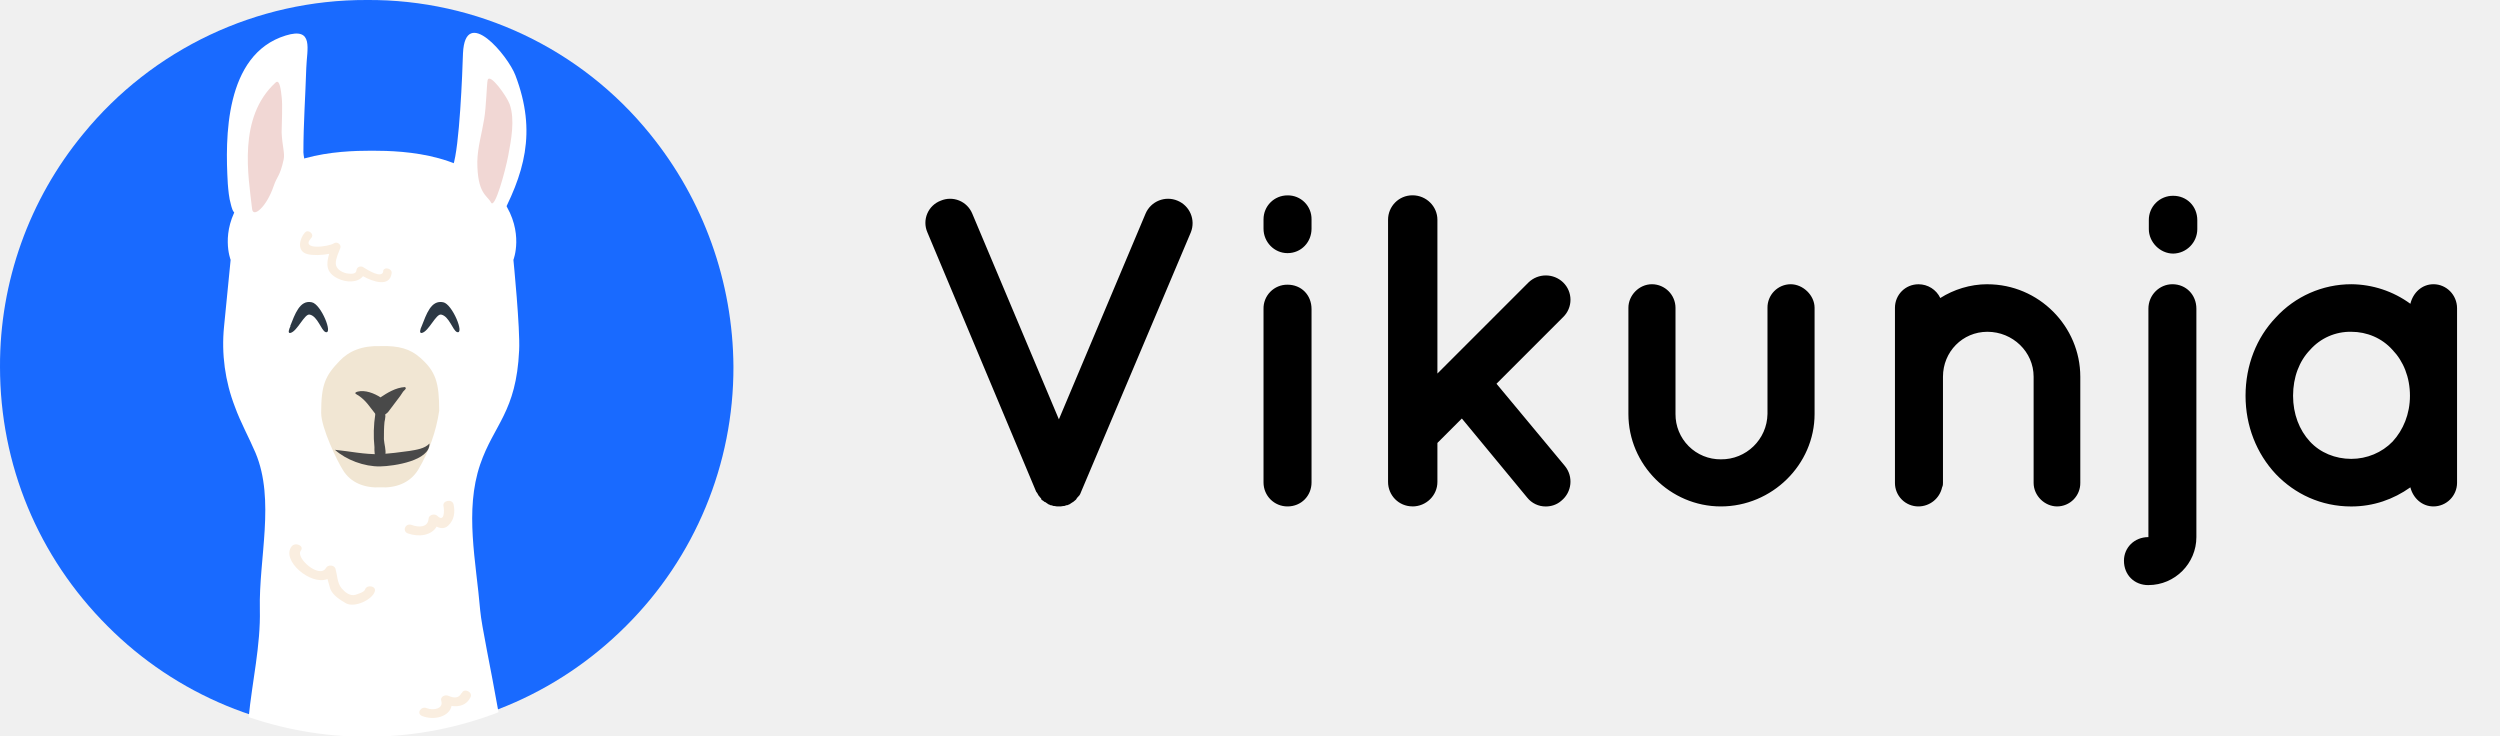
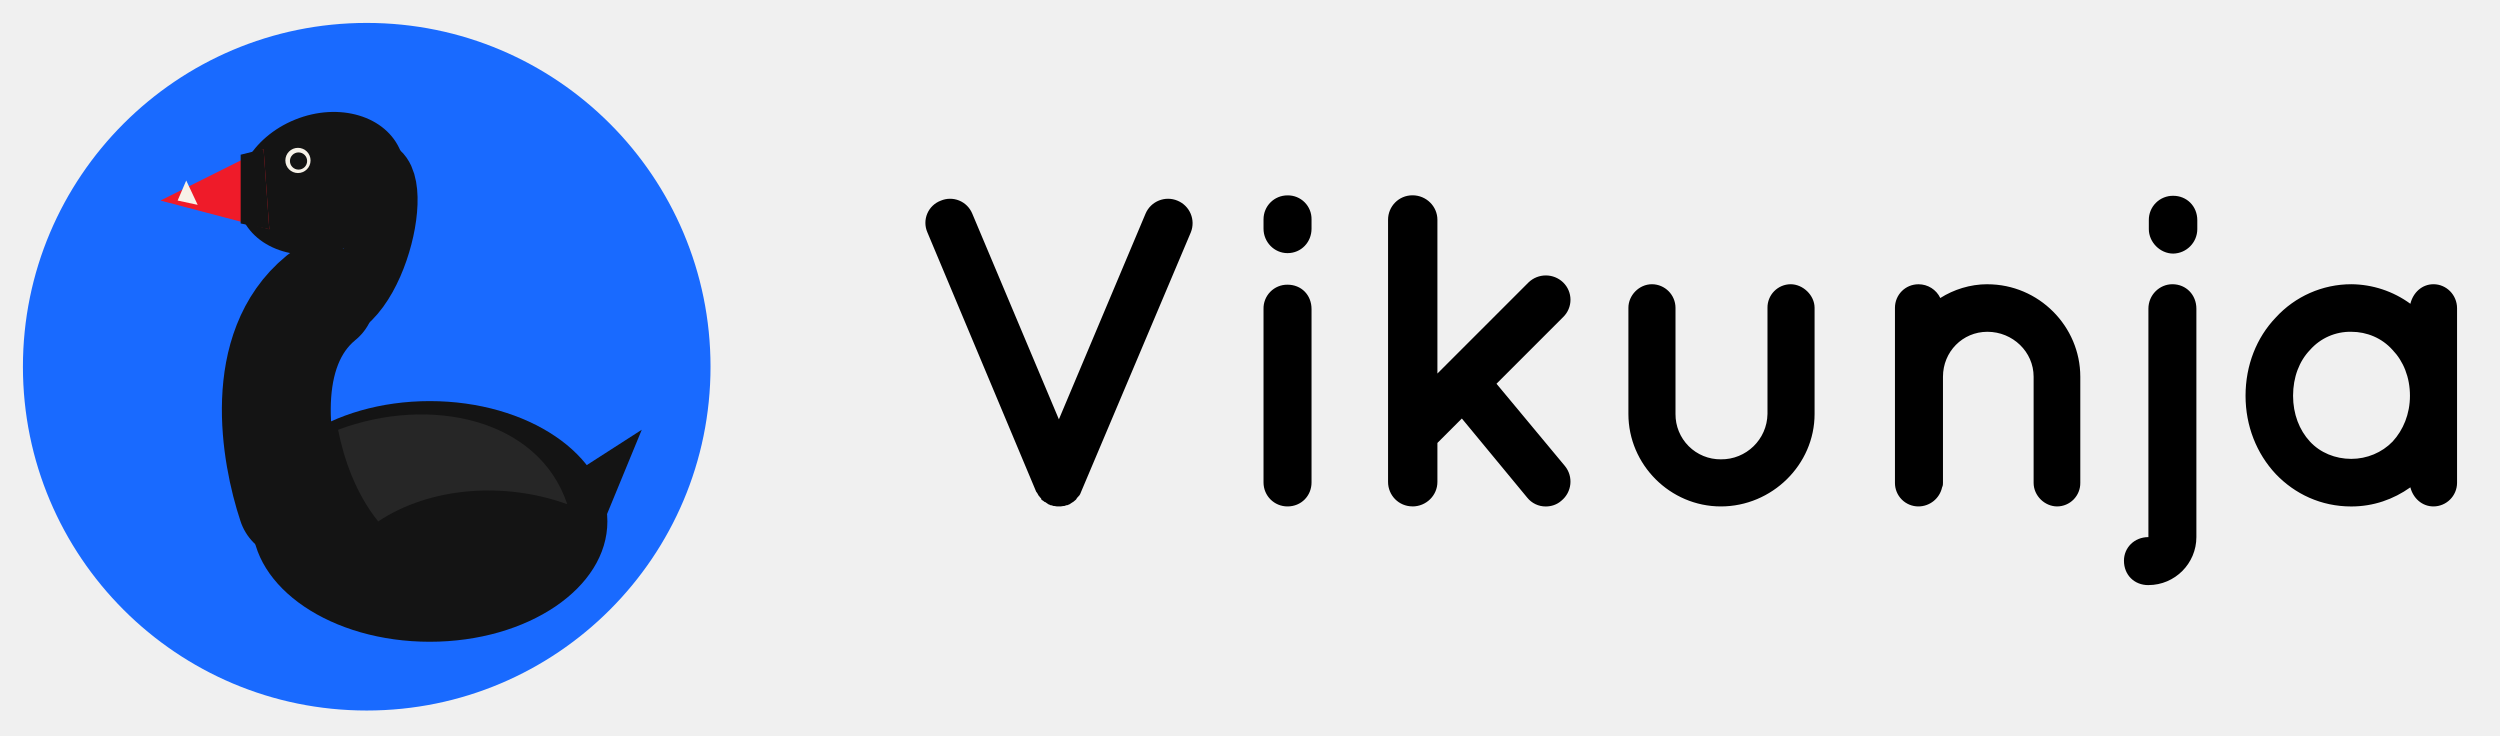
<svg xmlns="http://www.w3.org/2000/svg" role="img" viewBox="0 0 872.6 256.8" width="872.6" height="256.8" xml:space="preserve">
-   <path fill="#196aff" d="M226.9 46.8A126 126 0 0 0 128 0a127.2 127.2 0 0 0-99 46.8A127 127 0 0 0 0 128c0 34.2 13.3 66.3 37.5 90.5A127.2 127.2 0 0 0 128 256c34.2 0 66.3-13.3 90.5-37.5A127.2 127.2 0 0 0 256 128a130 130 0 0 0-29.1-81.2" />
-   <path fill="#fff" d="M167.6 162.1c4.8-14 12.6-18.2 13.6-39.8.4-7.5-2-31.6-2-31.6s3.8-9.6-3.4-20.3c-11.1-16.7-34-17.8-46-17.8-12.1 0-34.8 1.1-45.9 17.8-7.2 10.7-3.4 20.3-3.4 20.3L78.2 114a60.8 60.8 0 0 0 3.8 28c1.9 5.3 4.9 10.7 7.2 16.1 6.9 16.5 1.1 36.8 1.5 54.6.3 12.6-2.7 25.3-3.9 37.6a127.6 127.6 0 0 0 87.2-1.7c-2.7-15.4-5.9-30-6.4-35.6-1.4-16.9-5.5-34.7 0-50.9" />
-   <path fill="#fff" d="M79.5 64c.2 2.4.4 5 1.1 7.4.2.8.6 2.6 1.5 3 1.2.3 3.5-1.2 4.3-1.8l4.9-3.7 3.2-2.2c1.1-.9 2-2 2.9-3 1.1-1.2 2-2.5 2.8-3.9.7-1 5-1.8 5.7-2.8.7-1.1 0-2.5 0-3.8 0-10 .7-19.7 1-29.4.2-6.6 2.8-14.5-7.2-11.4C78.3 19 78.6 48.5 79.5 63.9M173.7 77.8l-.9-.6c-1.2-1-2.3-1.8-3.3-2.9l-3.8-3.8-3.3-3.5-2-2.4-.7-1.4c-.3-.7-5.3-1.4-4.8-2 .8-1.1 2.7-2 3.2-3.3 2.3-6.5 3.3-32.6 3.5-39.3.8-17 15.7.8 18.3 7.7 7.6 20 3.1 34.5-6.1 51.5" />
-   <path fill="#f1e6d3" d="M153.3 143.4c0-9.9-1.2-13.8-6.7-18.6-3.4-3-7.4-4.2-13.8-4-6.4-.2-11 1.7-14.3 5.2-5 5.2-6.4 8.3-6.4 18.1 0 5.3 5.7 17 7.5 19.8 2.8 4.8 8 6.5 13.2 6.2 5.1.3 10.3-1.4 13.2-6.2a56.4 56.4 0 0 0 7.3-20.5" />
-   <path fill="#f1d7d4" d="M88 73c-1.3-11.5-5.1-32 8.2-44.2 1.5-1.4 1.9 3.2 2.1 5 .4 2.6 0 9.9 0 12.4.2 4.8 1.2 7.3.7 9.5-1.3 6-2.3 5.7-3.5 9.3-2.5 7.3-7.1 11.1-7.5 8M171.4 70.7c1.3 2.4 4.9-10.7 6-16.4 1-5.4 2.4-12.5.5-17.9-1-2.8-7-11.2-7.7-8.4-.3 1.2-.5 9.5-1.2 13.5-.8 5-2.3 9.9-2.4 14.9 0 11.3 3.4 11.7 4.8 14.3" />
-   <path fill="#faeee0" d="M127.4 205.8c-.3.9-2.5 1.5-3.3 1.8-2 .6-3.8-1-4.9-2.3-1.5-1.8-1.5-4.7-2.1-6.8-.4-1.3-2.6-1.5-3.3-.3-2.2 4-10.8-3.5-8.8-6 1.3-1.7-1.9-3.1-3.2-1.5-3.8 4.8 6.6 13.8 12.5 11.4l1 3.5c1 2.3 3.3 3.7 5.5 5 3.1 1.6 9.1-1.3 10-4.1.7-2-2.8-2.6-3.4-.7M154.8 176.7c.3 1.3.4 5.8-2.1 3.4-1-1-3-.4-3.1.9-.2 3.1-3.3 3.2-6 2.2-2.2-.7-3.3 2.3-1.2 3 4 1.4 8.3.6 10-2.4 1.3.7 2.8.8 4-.3 2.2-2 2.5-4.9 1.9-7.5-.5-2-4-1.3-3.5.7M161.1 241.9c-1 1.9-2.6 1.8-4.5 1-1.3-.6-3 .3-2.6 1.7.9 2.7-2.6 3.5-5 2.6-2-.9-3.8 1.8-1.7 2.7 4.2 1.7 9.6.2 10.3-3.5 2.7.4 5.3-.3 6.6-3 1-1.8-2.2-3.4-3-1.5M133.8 94.7c-.5 2.7-5.5-.5-6.8-1.3-1-.8-2.5-.3-2.6 1-.2 1.6-2.5 1.1-3.5 1-2-.5-3.7-1.7-3.7-3.5s1-3.7 1.6-5.4c.4-1.1-1.1-2.3-2.2-1.6-2 1.3-11.9 2.5-8-1.8 1.3-1.3-1-3.3-2.2-1.9-1.8 2-3 6.5.9 7.5 2 .5 5 .4 7.6-.1-1 3.4-1.3 6.5 3 8.6 3 1.5 7 1.5 8.8-.8 3.6 2 9.3 3.9 10-1 .3-1.7-2.7-2.5-3-.7" />
-   <path fill="#494949" d="M116.9 157c5.2.5 10.5 1.7 15.8 1.5 3.3-.2 6.8-.6 10.2-1.1 2.4-.4 5.4-.8 7-2.6.2 6-12.3 7.9-17.2 8-5.6.1-11.9-2.3-15.8-5.8" />
-   <path fill="#494949" d="M131 144.5c-.6 3.9-.7 7.8-.3 11.6 0 1-.2 3.5 1.2 4 1 .4 2.4-.4 2.6-1.4.3-1.6-.4-3.7-.5-5.4 0-2 0-4 .2-6 .2-1.2.8-2.8-.5-3.6-1-.6-2.5-.4-2.7.8" />
-   <path fill="#494949" d="M141.3 135.1c-3.2.2-6.1 2-8.5 3.6-2.1-1.4-5.4-2.7-8-2-1.7.5-.2 1 .4 1.4a15 15 0 0 1 3.2 3c1.4 1.7 2.6 3.5 4 5 1.1-.6 2-1.4 3-2.2l4.3-5.7 1-1.5c.4-.5 1.5-1.2.6-1.6" />
-   <path fill="#2c3844" d="M101.3 113.8c1.6-4 3.3-9.2 7.5-8.3 3.3.6 7.6 11.4 4.8 10.4-1.5-.6-2.7-5.5-5.5-6.1-1.8-.4-4.3 5.8-6.7 6.4-1.1.3-.5-1.4 0-2.4M147.2 113.8c1.6-4 3.2-9.2 7.5-8.3 3.2.6 7.6 11.4 4.8 10.4-1.5-.6-2.7-5.5-5.5-6.1-1.8-.4-4.3 5.8-6.7 6.4-1.1.3-.6-1.4-.1-2.4" />
+   <circle cx="128" cy="128" r="120" fill="#196aff" />
+   <g fill="#141414">
+     <ellipse cx="150" cy="182" rx="62" ry="42" />
+     <path d="M196 168 L224 150 L210 184 Z" />
+   </g>
+   <g fill="none" stroke="#141414" stroke-linecap="round">
+     <path d="M102 176 C96 158 90 122 112 104" stroke-width="38" />
+     <path d="M122 104 C138 88 142 38 116 70" stroke-width="22" />
+   </g>
+   <ellipse cx="112" cy="64" rx="30" ry="24" fill="#141414" transform="rotate(-22 112 64)" />
+   <path d="M118 150 C150 138 188 146 198 176 C176 168 150 170 132 182 C124 172 120 160 118 150 Z" fill="#262626" />
+   <path d="M92 52 L94 80 L56 70 Z" fill="#ef1b29" />
+   <path d="M92 52 L94 80 L84 78 L84 54 Z" fill="#141414" />
+   <path d="M62 70 L65 63 L69 71.5 Z" fill="#f7f2e8" />
+   <circle cx="104" cy="56" r="4.4" fill="#f7f2e8" />
+   <circle cx="104.2" cy="56.2" r="3" fill="#141414" />
  <g fill="currentColor" stroke-width="29.1" font-family="Quicksand" font-size="1163.4" font-weight="700" letter-spacing="0" style="line-height:1.25" word-spacing="0">
    <path d="M3302.3-1549.4c3.4 2.3 8.1 5.8 10.4 7h1.2s1.2 0 1.2 1.1c2.3 0 7 1.2 9.3 2.4h2.3c3.5 1.1 8.1 1.1 11.6 1.1s7 0 11.7-1.1h2.3c3.5-1.2 5.8-2.4 9.3-2.4 1.1-1.1 1.1-1.1 2.3-1.1 3.5-1.2 7-4.7 9.3-5.8l2.3-1.2c2.4-2.3 4.7-3.5 7-5.8 1.2-1.2 1.2-1.2 2.4-3.5 1.1-2.3 4.6-4.7 5.8-7 1.1 0 1.1 0 1.1-1.2 2.4-2.3 3.5-7 4.7-9.3l287.3-679.4a63.9 63.9 0 0 0-34.9-82.6 64 64 0 0 0-83.7 33.8l-226.9 538.6-226.8-538.6a62.7 62.7 0 0 0-82.6-33.8 62 62 0 0 0-35 82.6l285 679.4c2.4 2.4 4.7 7 5.9 9.3 0 1.2 1.2 1.2 1.2 1.2 1.1 2.3 3.5 4.7 5.8 7 0 2.3 1.1 2.3 1.1 3.5 3.5 2.3 5.9 3.5 8.2 5.8h1.2zM3936.8-2118.3a62.1 62.1 0 0 0-62.8 64v453.7c0 35 28 62.8 62.8 62.8 36.1 0 62.9-27.9 62.9-62.8v-453.7c0-37.2-26.8-64-62.9-64zm62.9-171a61.8 61.8 0 0 0-62.9-62.8c-34.9 0-62.8 27.9-62.8 62.8v24.4c0 35 28 64 62.8 64 36.1 0 62.9-29 62.9-64zM4264-1537.8c36.1 0 65.2-29 65.2-64V-1704l64-64 171 207a61.7 61.7 0 0 0 48.9 23.3c14 0 29-4.6 40.7-15.1a64.5 64.5 0 0 0 9.3-90.7L4483.9-1859l174.5-174.5a63.2 63.2 0 0 0 0-90.7 65.3 65.3 0 0 0-90.7 0l-238.5 238.5v-402.6c0-34.9-29-64-65.2-64-36 0-64 29.1-64 64v686.4c0 35 28 64 64 64zM5316.6-1779.8v-278c0-32.6-30.2-61.7-62.8-61.7a61 61 0 0 0-60.5 61.7v278a120.7 120.7 0 0 1-122.1 118.7 117.7 117.7 0 0 1-118.7-118.7v-278a62 62 0 0 0-61.6-61.7c-33.8 0-61.7 29.1-61.7 61.7v278c0 132.7 109.3 242 242 242 133.8 0 245.4-109.3 245.4-242zM5769-2119.5c-45.3 0-88.4 14-123.3 36.1a63 63 0 0 0-57-36c-34.9 0-61.7 27.9-61.7 61.6v458.3a61.3 61.3 0 0 0 61.7 61.7 63.6 63.6 0 0 0 61.7-50c2.3-4.7 2.3-8.1 2.3-11.6v-278c0-65.2 51.2-117.6 116.3-117.6 66.3 0 121 52.4 121 117.5v278c0 33.8 29.1 61.7 61.7 61.7a61 61 0 0 0 60.5-61.6v-278c0-131.5-108.2-242-243.2-242zM6255.6-2199.7a64.3 64.3 0 0 0 62.9-64v-23.3c0-37.2-28-64-62.9-64a63 63 0 0 0-64 64v23.3c0 33.7 29.1 64 64 64zm-65.1 867.8c69.8 0 125.6-57 125.6-125.6v-598c0-36-26.7-64-62.8-64-33.7 0-62.8 28-62.8 64v598c-37.2 0-64 28-64 61.7 0 37.2 26.8 64 64 64zM6998.5-2056.6c0-35-28-62.9-61.7-62.9-30.2 0-53.5 22.1-60.5 51.2a265.2 265.2 0 0 0-154.7-51.2 268 268 0 0 0-197.8 87.3c-50 52.3-79 124.5-79 204.7 0 79.2 29 151.3 79 204.8 50 52.4 118.7 85 197.8 85 58.2 0 110.5-18.7 154.7-50.1 7 28 30.3 50 60.5 50a62 62 0 0 0 61.7-61.6v-228zm-168.7 349c-28 29-67.5 45.3-108.2 45.3-41.9 0-81.4-16.2-108.2-45.3-28-30.3-44.2-72.2-44.2-119.9 0-48.8 16.3-90.7 44.2-119.8a140.3 140.3 0 0 1 108.2-47.7c40.7 0 80.3 16.3 108.2 47.7 28 29.1 45.4 71 45.4 119.8 0 47.7-17.5 89.6-45.4 119.9z" style="-inkscape-font-specification:'Quicksand Bold'" transform="matrix(.13333 0 0 .13333 -75.5 381.8)" />
  </g>
</svg>
